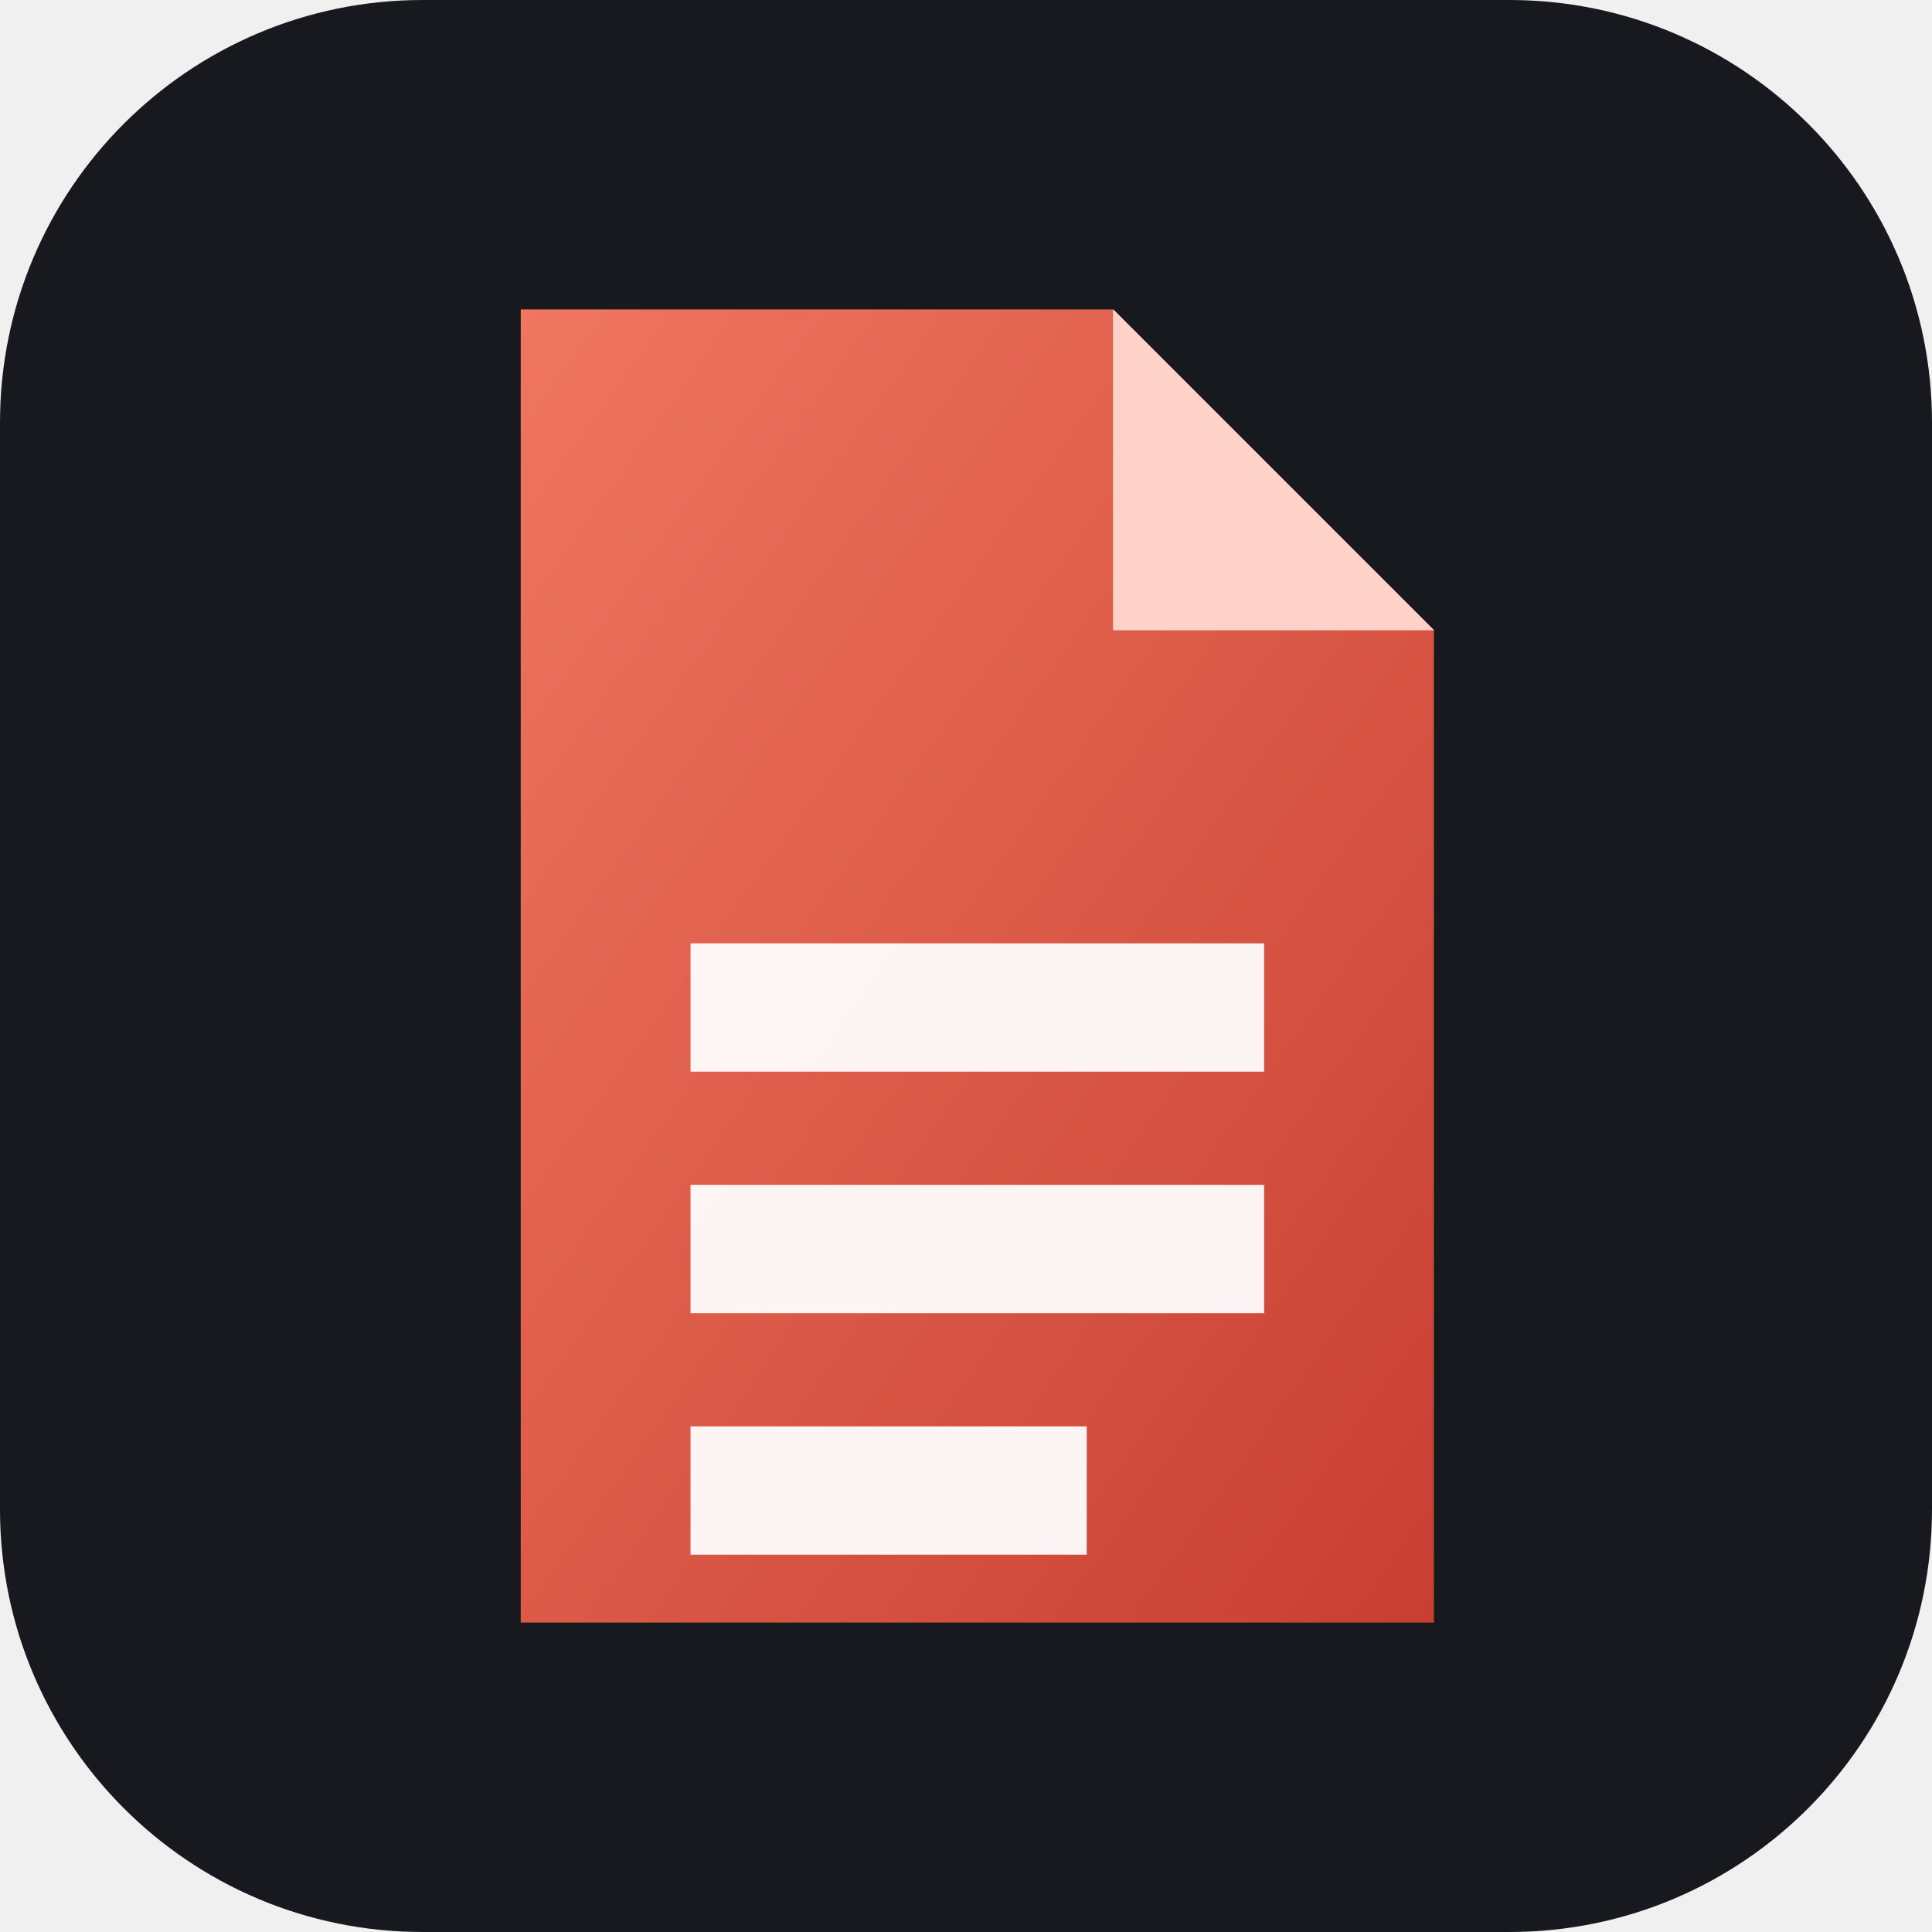
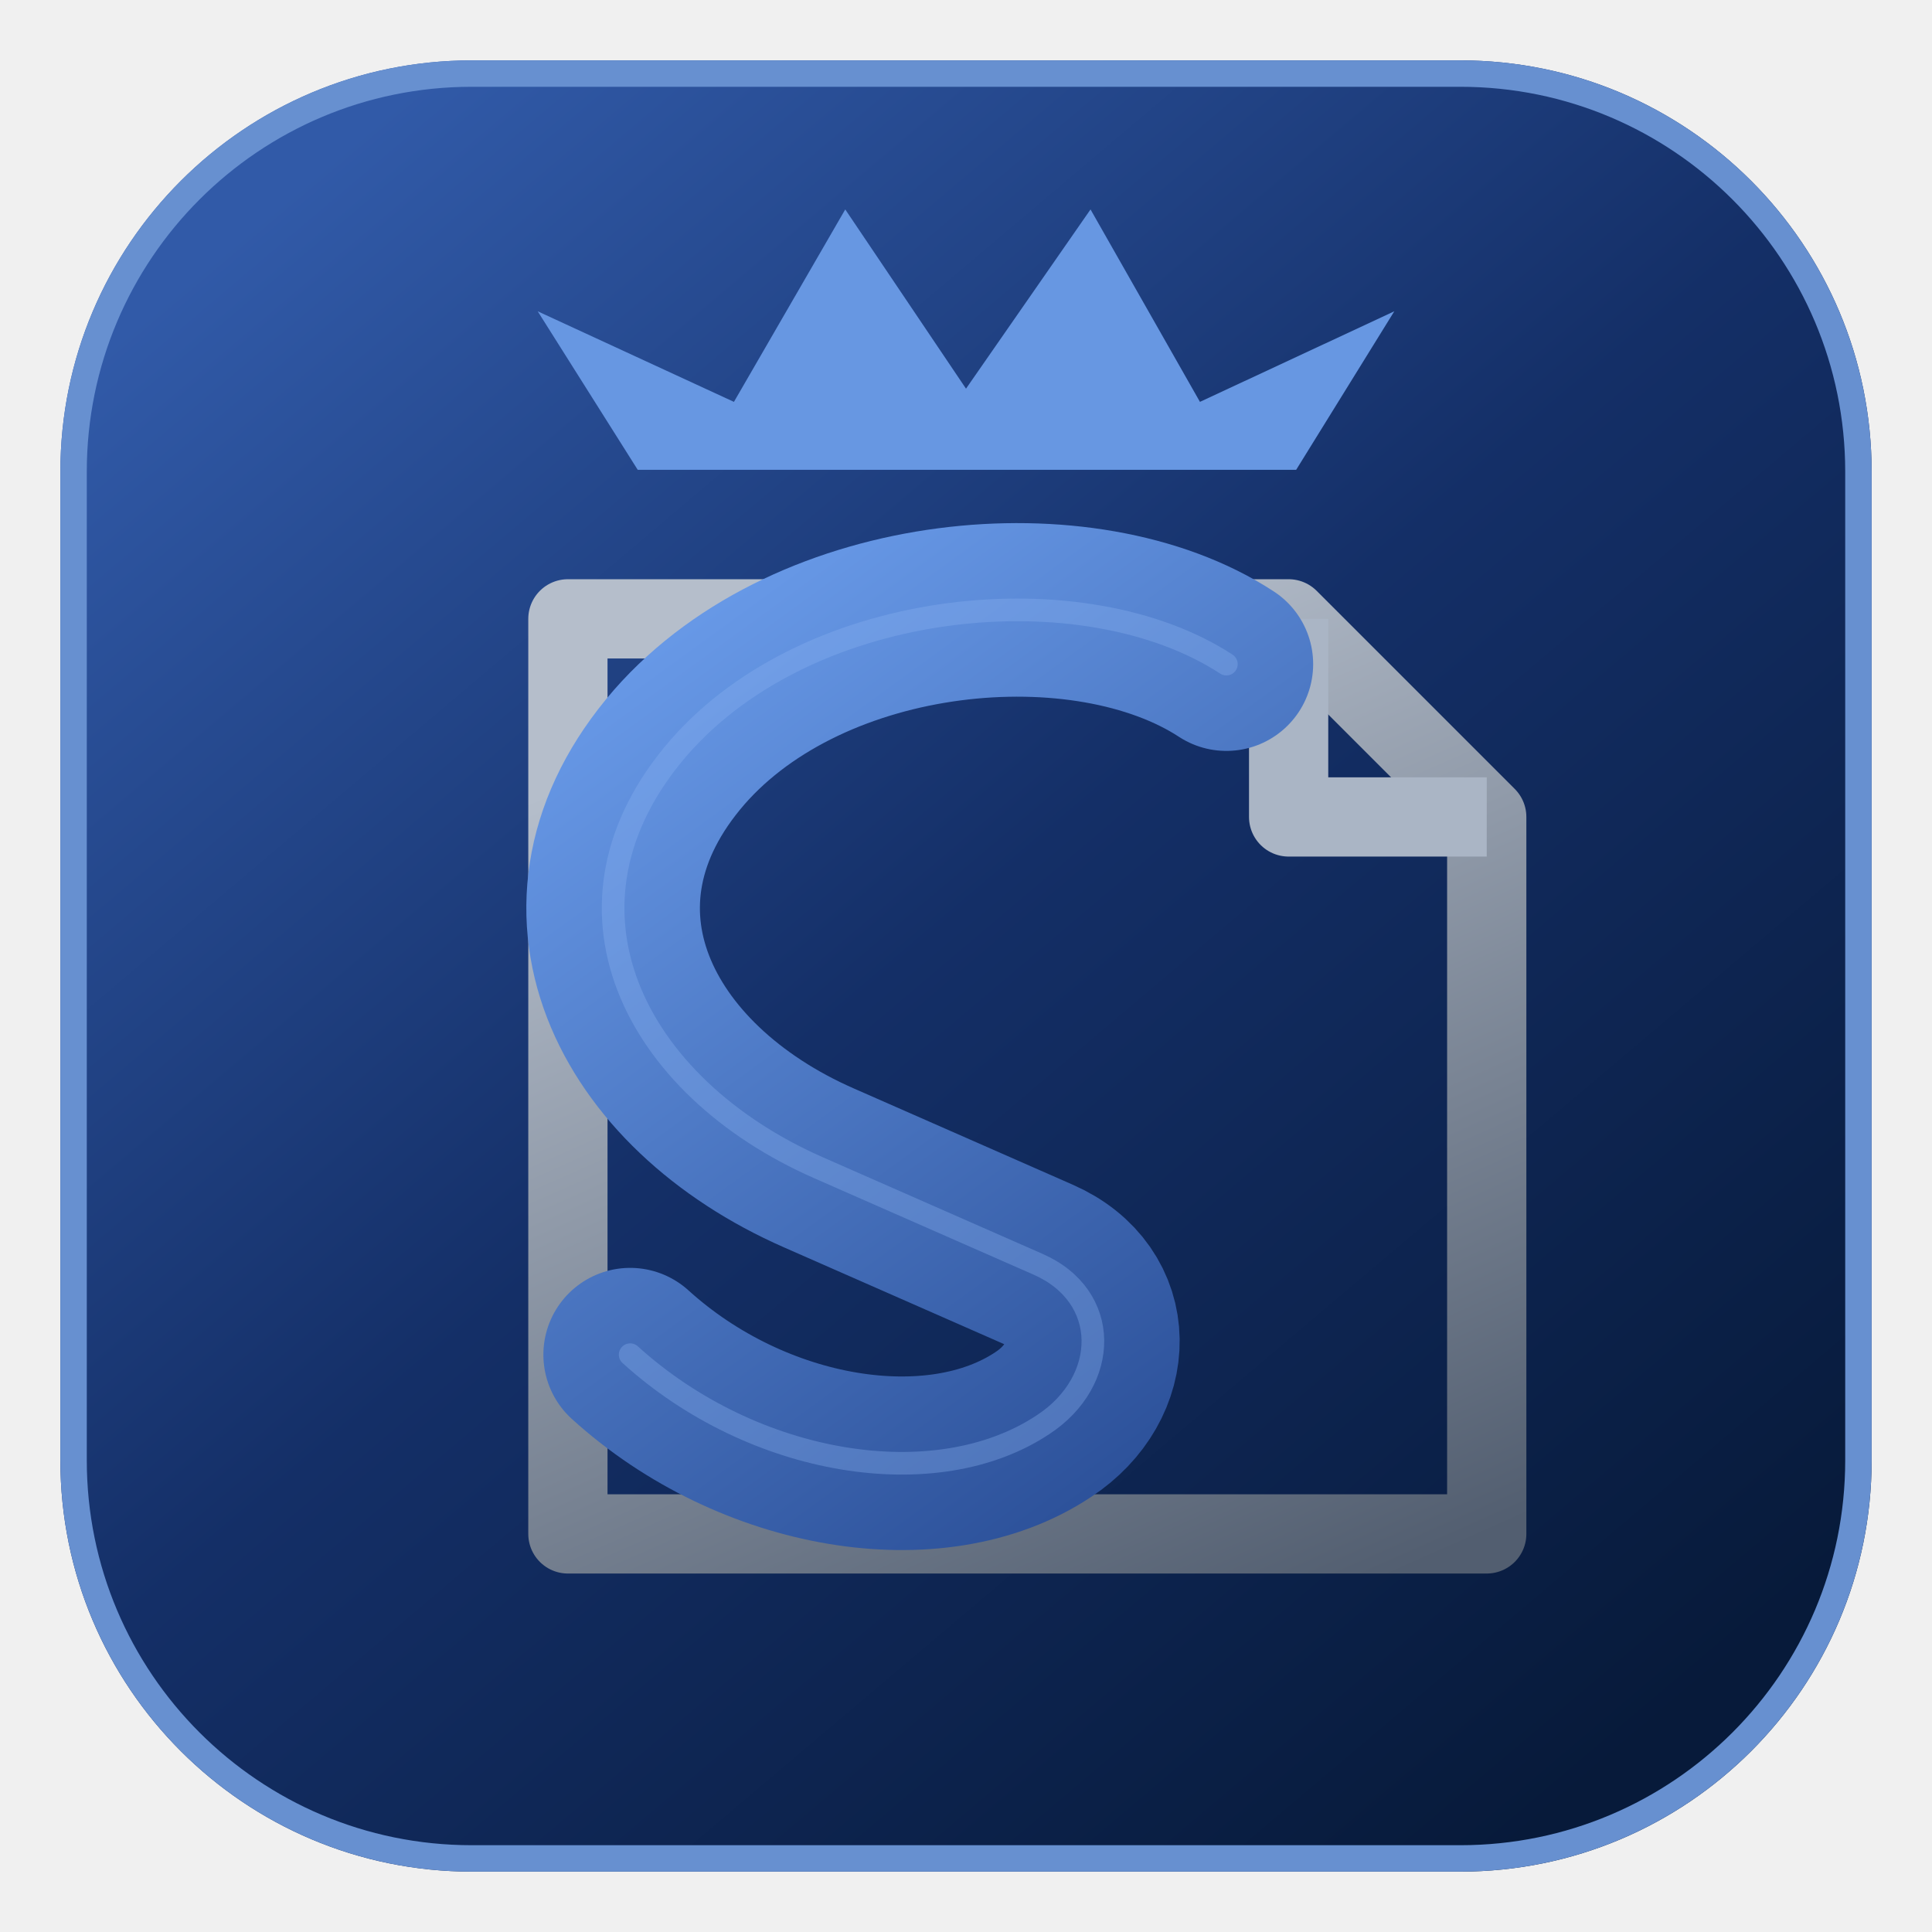
<svg xmlns="http://www.w3.org/2000/svg" viewBox="0 0 1024 1024">
  <defs>
-     <linearGradient id="background" x1="0" y1="0" x2="1" y2="1">
-       <stop offset="0" stop-color="#ef765f" />
-       <stop offset="1" stop-color="#c83f32" />
+     <linearGradient id="tile" x1="160" y1="96" x2="864" y2="928" gradientUnits="userSpaceOnUse">
+       <stop stop-color="#315aa8" />
+       <stop offset=".48" stop-color="#142f67" />
+       <stop offset="1" stop-color="#071a3a" />
+     </linearGradient>
+     <linearGradient id="blue" x1="286" y1="302" x2="666" y2="824" gradientUnits="userSpaceOnUse">
+       <stop stop-color="#6fa2f1" />
+       <stop offset="1" stop-color="#24478f" />
+     </linearGradient>
+     <linearGradient id="steel" x1="568" y1="296" x2="796" y2="810" gradientUnits="userSpaceOnUse">
+       <stop stop-color="#b5becb" />
+       <stop offset="1" stop-color="#525e70" />
    </linearGradient>
  </defs>
-   <rect width="1024" height="1024" rx="224" fill="#17191e" />
-   <path d="M276 164h314l170 170v526H276z" fill="url(#background)" />
-   <path d="M590 164v170h170" fill="#ffb0a1" />
-   <path d="M590 164l170 170H590z" fill="#ffd2c9" />
-   <path d="M366 500h304v68H366zm0 128h304v68H366zm0 128h210v68H366z" fill="#fff" opacity=".94" />
+   <rect x="32" y="32" width="960" height="960" rx="218" fill="url(#tile)" />
+   <rect x="39" y="39" width="946" height="946" rx="211" fill="none" stroke="#6790d0" stroke-width="14" />
+   <path d="M338 249 285 165l104 48 59-102 64 95 66-95 58 102 103-48-52 84Z" fill="#6797e2" />
+   <path d="M301 328h382l105 105v380H301Z" fill="none" stroke="url(#steel)" stroke-width="42" stroke-linejoin="round" />
+   <path d="M683 328v105h105" fill="none" stroke="#aab5c5" stroke-width="42" stroke-linejoin="round" />
+   <path d="M650 352C575 303 430 316 360 396c-73 84-24 180 74 223l116 51c39 17 38 62 3 85-57 38-154 22-219-37" fill="none" stroke="url(#blue)" stroke-width="92" stroke-linecap="round" />
+   <path d="M650 352C575 303 430 316 360 396c-73 84-24 180 74 223l116 51c39 17 38 62 3 85-57 38-154 22-219-37" fill="none" stroke="#89b3f1" stroke-opacity=".35" stroke-width="12" stroke-linecap="round" />
</svg>
